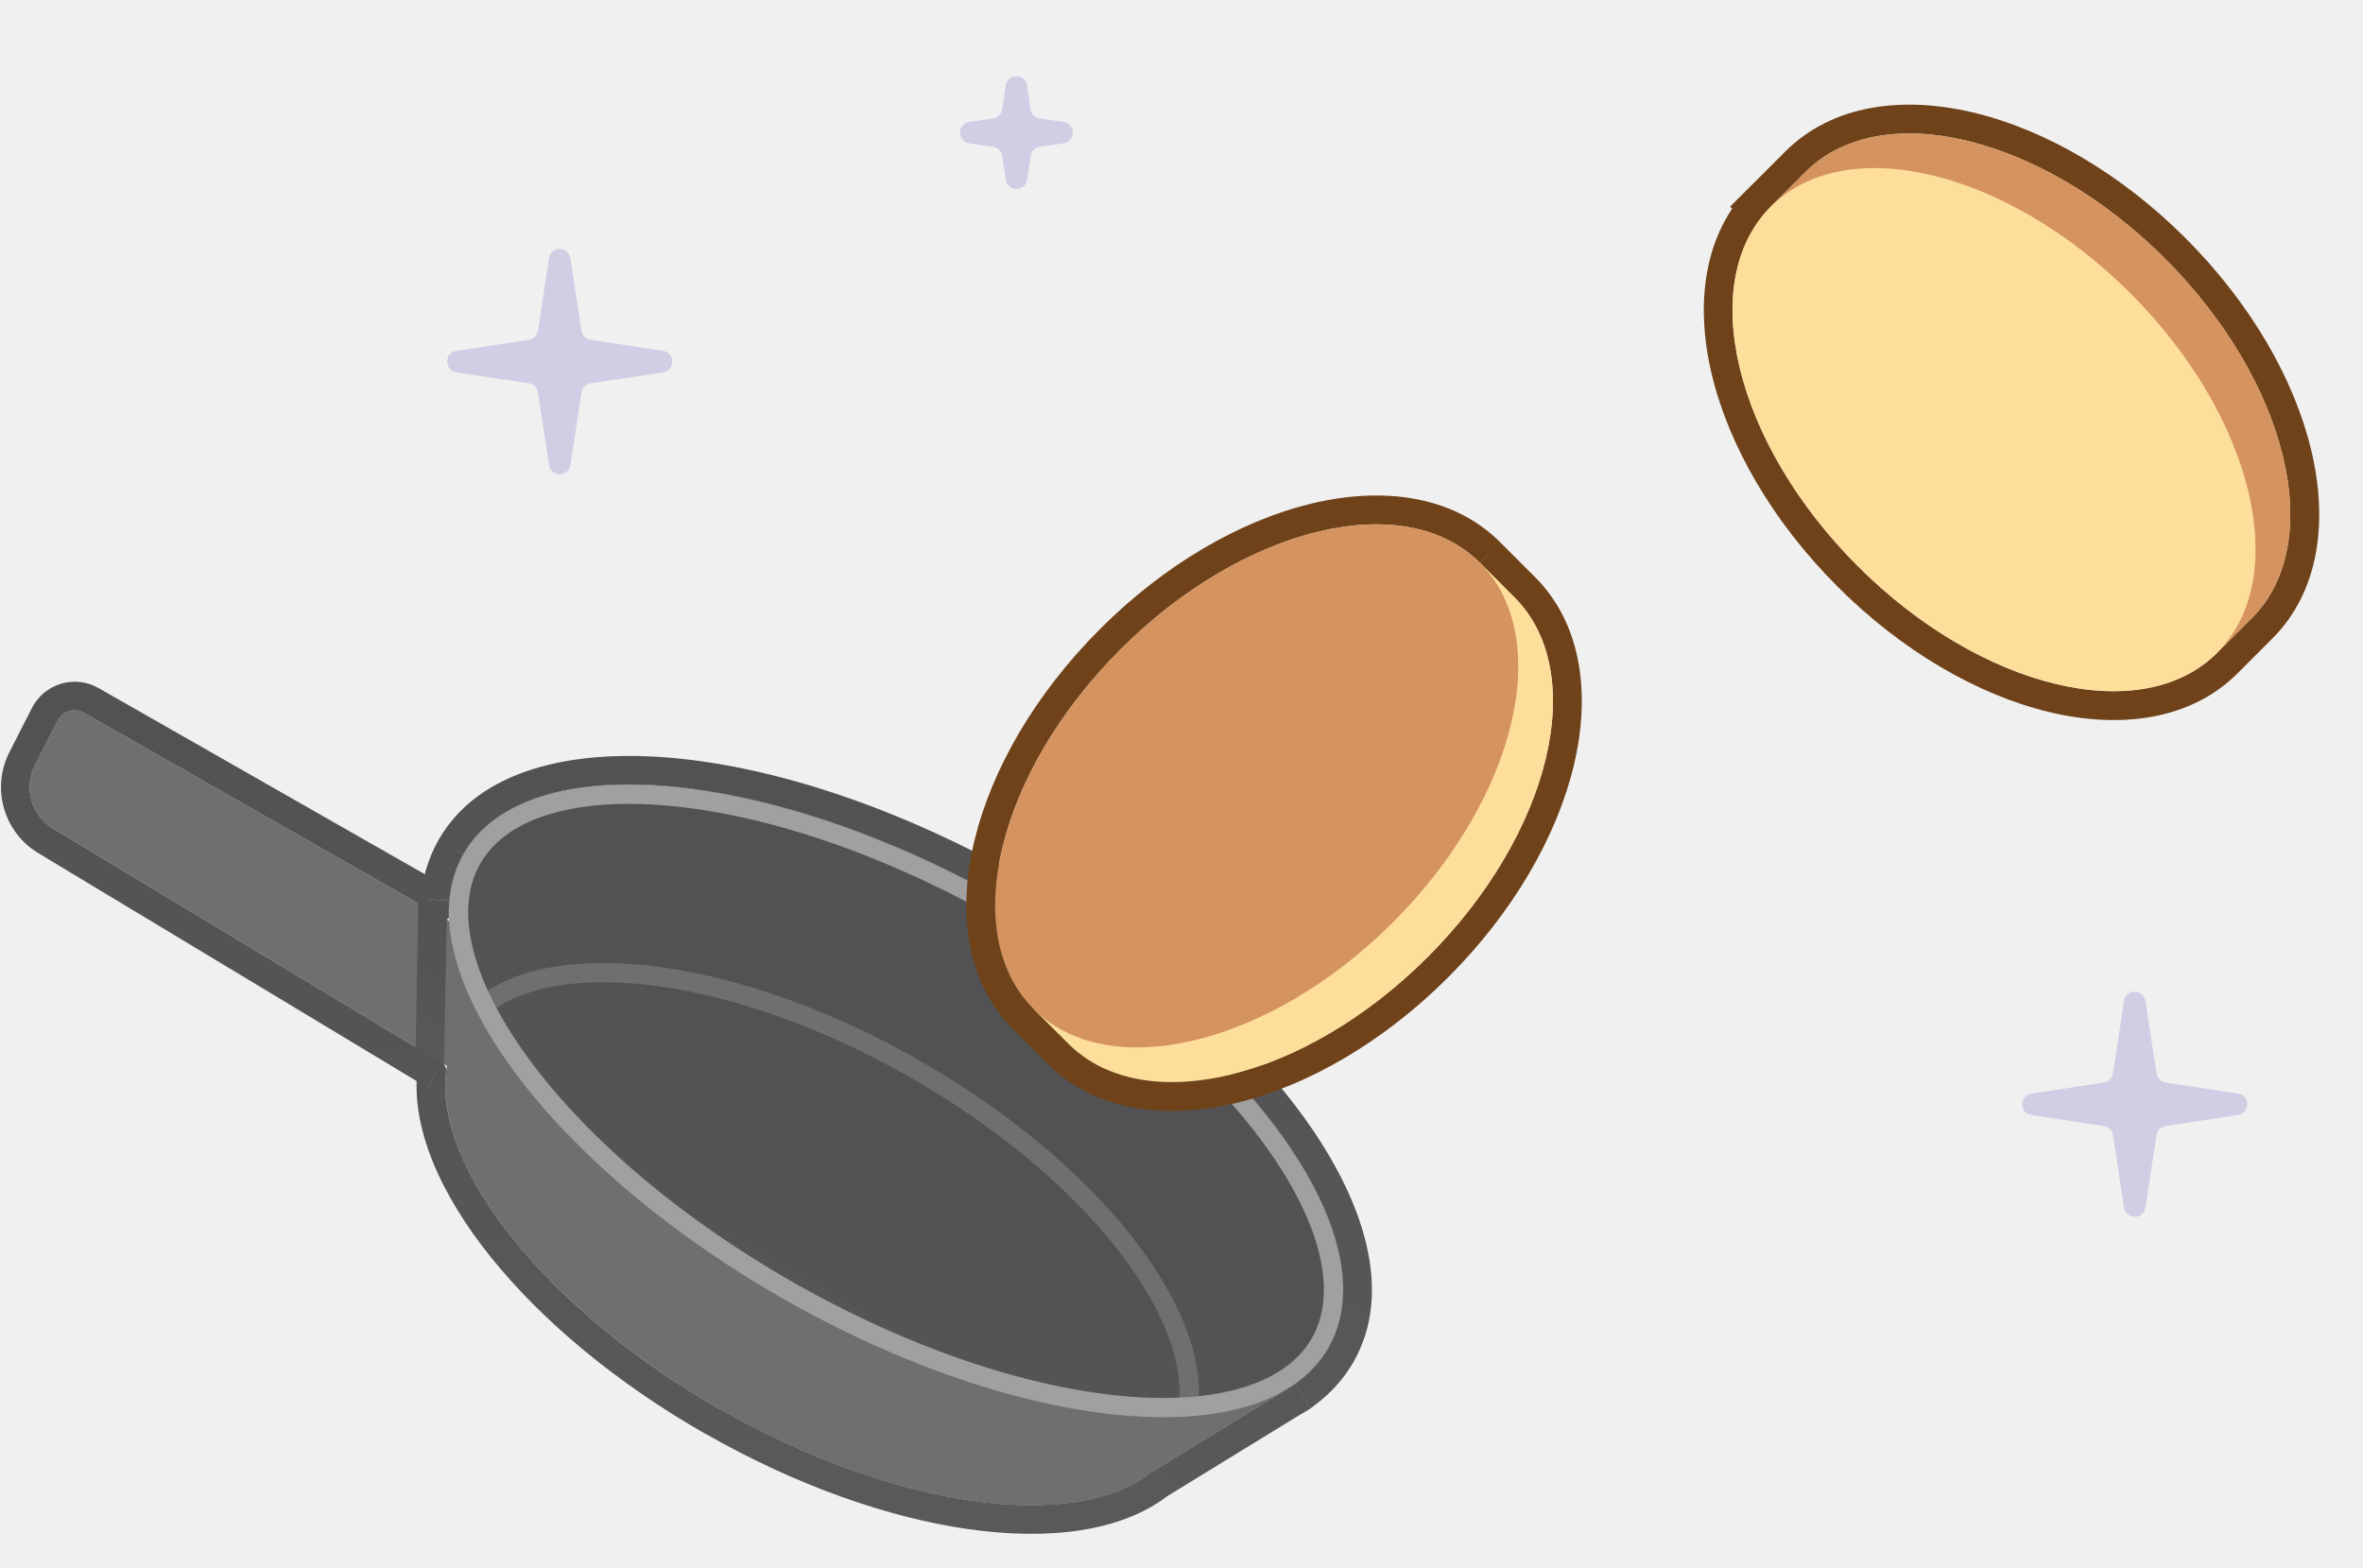
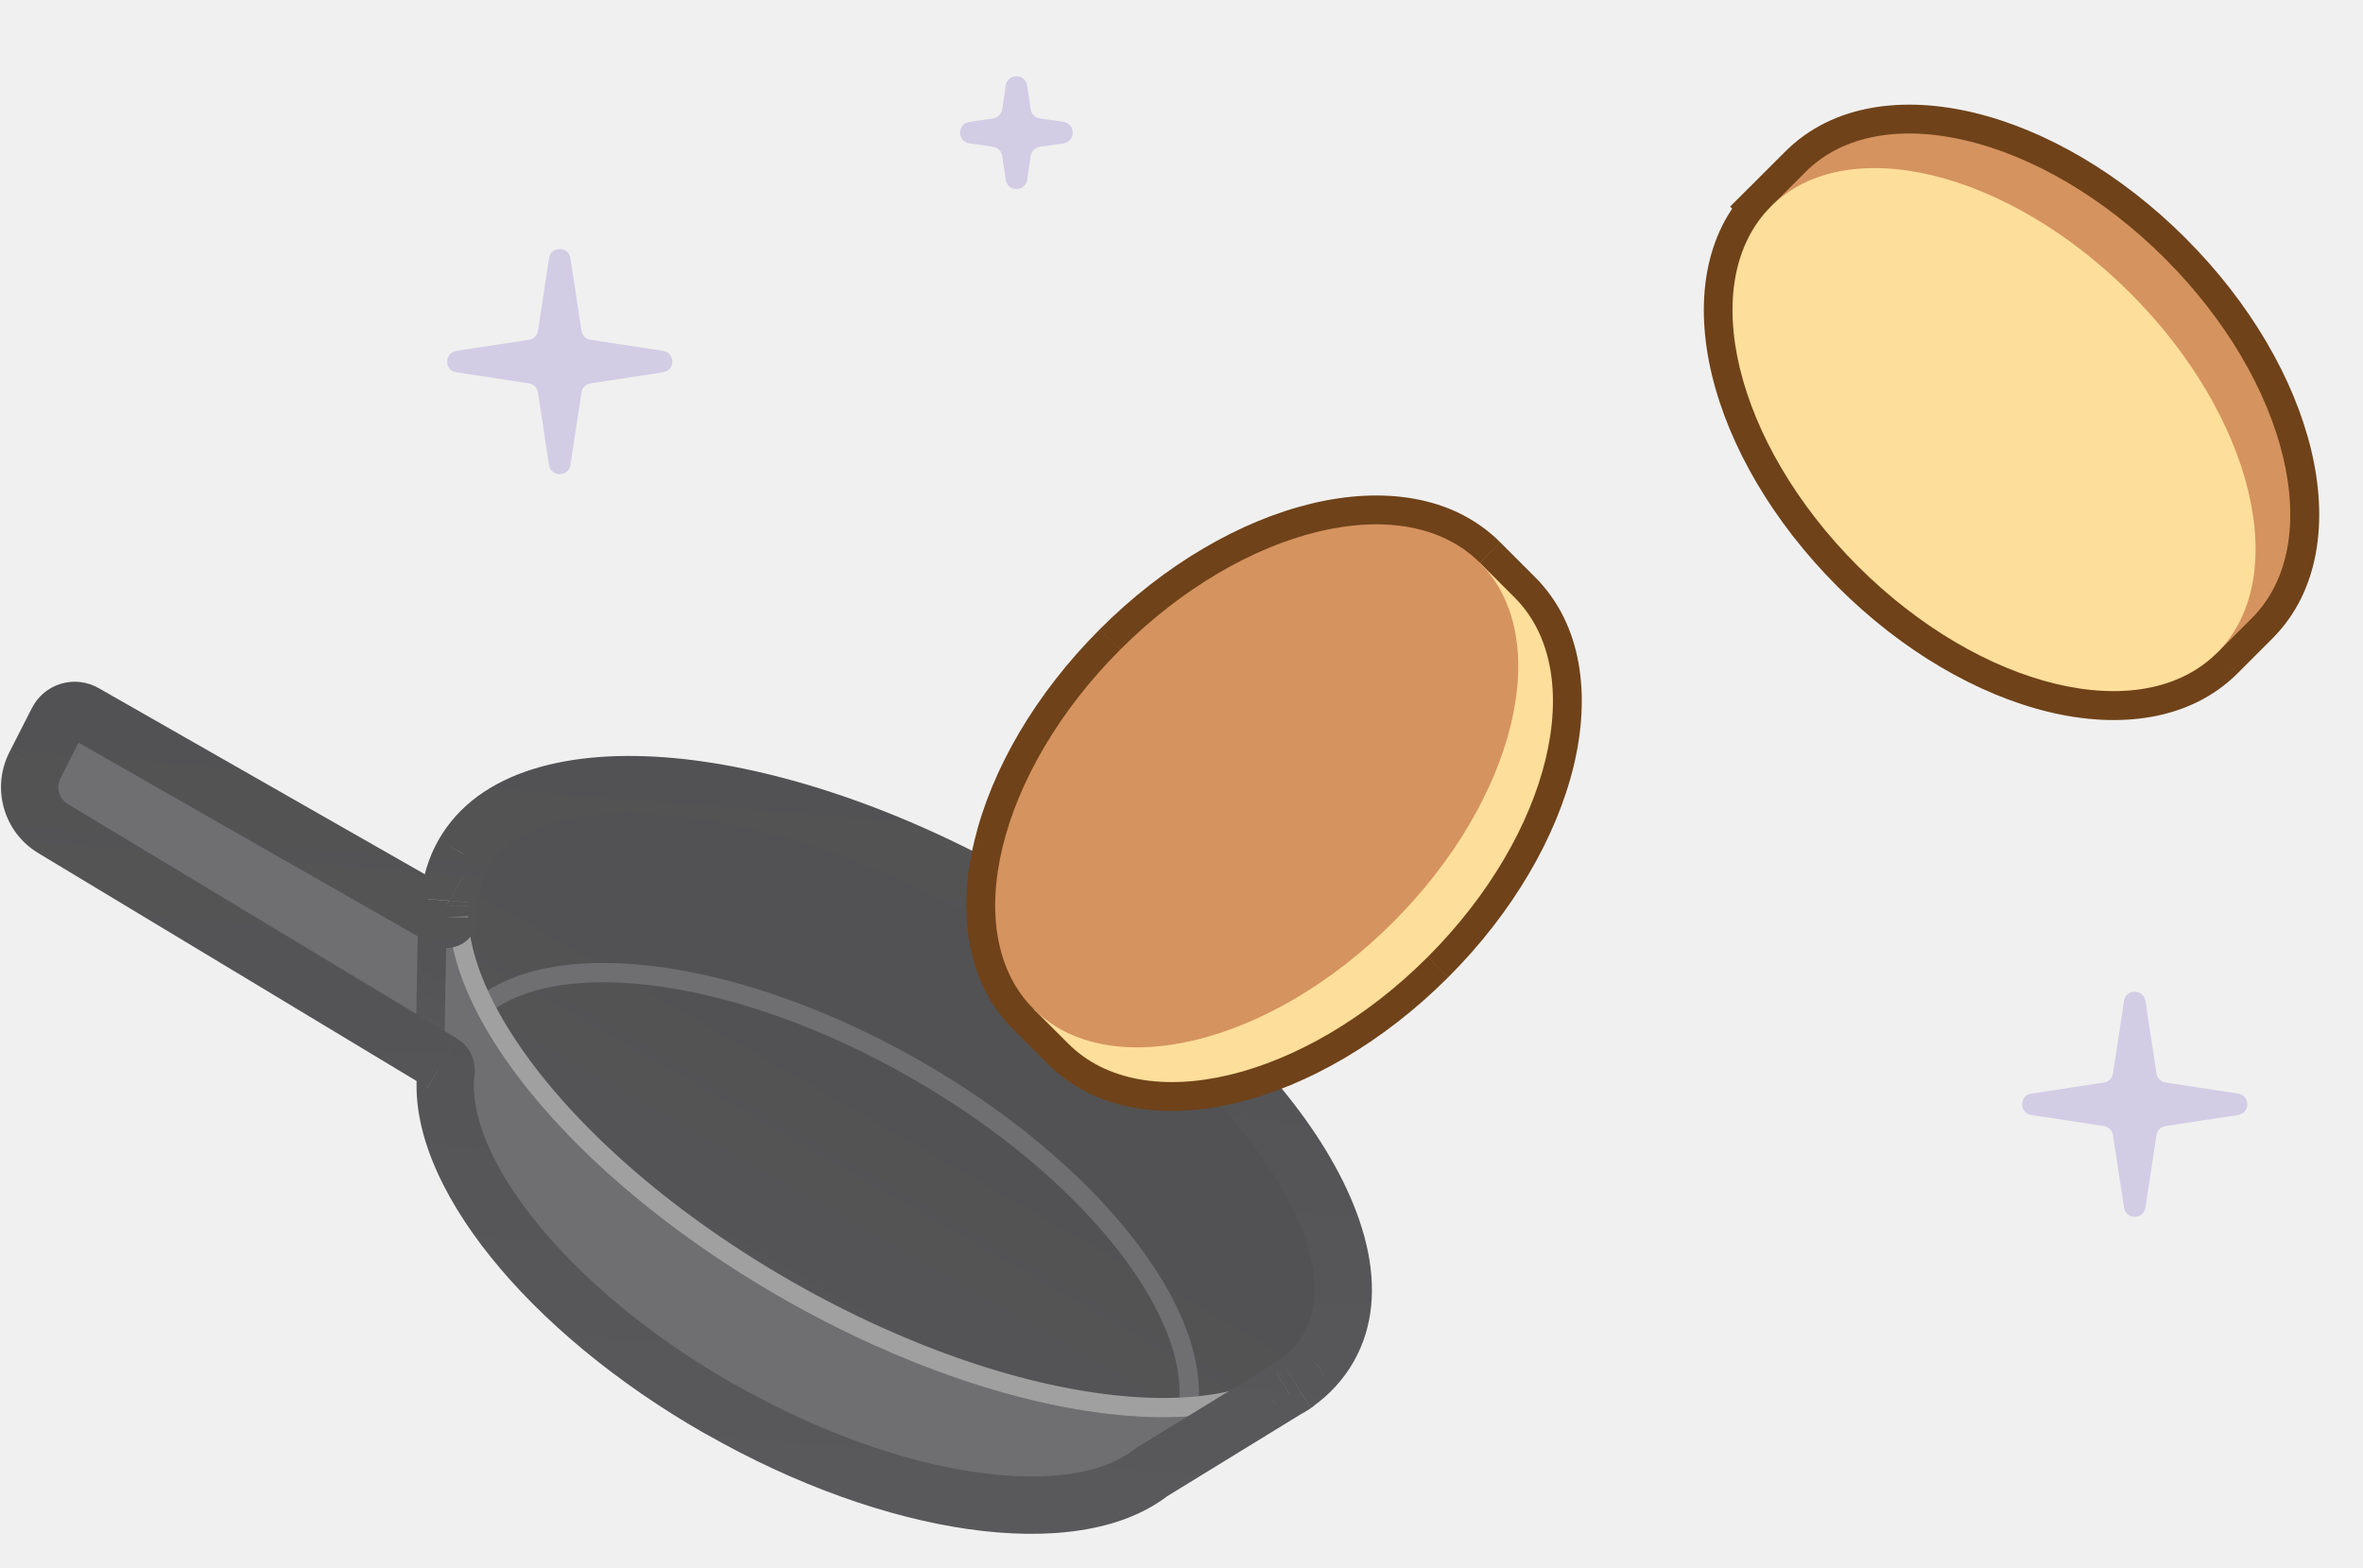
<svg xmlns="http://www.w3.org/2000/svg" width="202" height="134" fill="none">
  <g clip-path="url(#G)" opacity=".9">
    <g fill="#606063">
      <ellipse rx="35.329" ry="16.759" transform="matrix(-.868567 -.495572 -.495572 .868567 69.8631 105.917)" />
      <path d="M96.673 126.95l14.097-8.644-72.385-41.3-.102 16.63 58.4 33.315z" />
      <path d="M41.893 80.74L7.205 60.947a1.65 1.65 0 0 0-2.291.685l-1.93 3.79a4.13 4.13 0 0 0 1.549 5.41l35.888 21.623 1.472-11.72z" />
    </g>
    <ellipse fill="url(#D)" rx="42.576" ry="19.476" transform="matrix(-.868567 -.495572 -.495572 .868567 76.597 94.1158)" />
    <g stroke-width="1.652">
      <path stroke="#606063" d="M101.565 120.4c1.16-8.27-8.41-20.488-23.397-29.04s-30.375-10.574-36.905-5.366" />
      <path stroke="#979797" d="M40.335 73.426c-2.407 4.22-.95 10.422 3.96 17.25 4.862 6.763 12.928 13.857 23.06 19.64s20.344 9.115 28.64 9.86c8.375.752 14.457-1.15 16.864-5.368s.95-10.422-3.96-17.25c-4.862-6.763-12.928-13.857-23.06-19.64s-20.344-9.115-28.64-9.86c-8.375-.75-14.457 1.15-16.865 5.368z" />
    </g>
    <path stroke="url(#E)" stroke-width="2.449" d="M36.99 77.086l-.27 14.43" />
-     <mask id="A" width="125.963" height="76.447" x="-5.031" y="57.228" fill="#000" maskUnits="userSpaceOnUse">
+     <mask id="A" width="125.963" height="76.447" x="-5.031" y="57.228" fill="#fff" maskUnits="userSpaceOnUse">
      <path fill="#fff" d="M-5.03 57.228h125.963v76.447H-5.03z" />
      <path fill-rule="evenodd" d="M61.558 120.473c-14.89-8.496-24.432-20.608-23.42-28.876.035-.287-.093-.57-.34-.72L4.534 70.833a4.13 4.13 0 0 1-1.549-5.41l1.93-3.79a1.65 1.65 0 0 1 2.291-.685L38.08 78.563c.13.075.294-.02.295-.17-.01-.325-.01-.645.006-.96l.002-.412c.018-.004.025-.008.025-.014.12-1.44.517-2.78 1.208-4 5.33-9.343 26.208-7.47 46.632 4.183s32.658 28.673 27.328 38.015c-.69 1.21-1.643 2.233-2.82 3.07.007.018.007.026.001.03l-.543.333c-.025.016-.05.03-.077.047-.047.03-.095.06-.143.088l-11.61 7.12c-6.574 5.13-21.898 3.09-36.825-5.428z" />
    </mask>
    <path fill="url(#F)" d="M61.558 120.473l-1.214 2.127 1.214-2.127zM4.534 70.833L3.27 72.93l1.264-2.098zm-1.55-5.4l-2.183-1.11 2.183 1.11zm1.93-3.79l2.183 1.11-2.183-1.11zm2.29-.685L8.42 58.82l-1.214 2.127zm31.177 16.486l2.446.114.002-.05v-.05l-2.45-.015zm1.235-4.416L37.5 71.802l2.127 1.214zM86.25 77.2l1.214-2.127L86.25 77.2zm27.328 38.015l2.127 1.214-2.127-1.214zm-3.363 3.433l-1.28-2.088-.012.007-.01.007 1.303 2.074zm-.077.047l-1.286-2.083 1.286 2.083zm-.143.088l-1.258-2.102-.022.014 1.28 2.088zm-11.61 7.12l-1.28-2.088-.118.073-.11.084 1.506 1.93zm12.374-7.587l1.28 2.087-1.28-2.087zm-.001-.03l1.42 1.997-1.42-1.997zM38.384 77.02l-2.45-.015 2.45.015zm-.303 1.543l1.214-2.127-1.214 2.127zm.328-1.557l-2.44-.206 2.44.206zm-.27 14.59l-2.43-.298 2.43.298zm-.34-.72l1.264-2.098-1.264 2.098zm-2.1.422c-.627 5.12 2.002 10.88 6.268 16.185 4.342 5.4 10.7 10.74 18.368 15.116l2.427-4.254c-7.222-4.12-13.08-9.084-16.978-13.93-3.974-4.942-5.61-9.37-5.224-12.52l-4.862-.596zM3.27 72.93l33.265 20.043 2.528-4.195L5.798 68.736 3.27 72.93zm-2.468-8.62a6.58 6.58 0 0 0 2.468 8.619l2.528-4.195a1.68 1.68 0 0 1-.63-2.202L.802 64.312zm1.93-3.79l-1.93 3.79 4.365 2.222 1.93-3.79-4.365-2.222zM8.42 58.82a4.1 4.1 0 0 0-5.687 1.702l4.365 2.222c-.206.406-.7.556-1.105.33L8.42 58.82zm30.876 17.617L8.42 58.82 5.99 63.073 36.868 80.7l2.427-4.254zm-3.36.882a14.58 14.58 0 0 0-.007 1.155l4.895-.16a9.68 9.68 0 0 1 .005-.767l-4.893-.227zm0-.313l-.002.412 4.898.03.002-.412-4.898-.03zm1.555-5.203c-.882 1.546-1.372 3.234-1.52 4.998l4.88.41c.094-1.116.395-2.106.895-2.982L37.5 71.802zm49.972 3.27c-10.445-5.96-21.108-9.482-29.97-10.277-8.626-.774-16.572.996-20.002 7.007l4.254 2.427c1.9-3.33 7.06-5.296 15.3-4.556 8.015.72 18.003 3.96 27.98 9.653l2.427-4.254zm28.242 41.356c3.43-6.01.9-13.752-4.145-20.784-5.194-7.225-13.65-14.612-24.097-20.572l-2.427 4.254c9.978 5.693 17.85 12.643 22.547 19.176 4.835 6.727 5.768 12.167 3.868 15.5l4.254 2.427zm-3.53 3.853c1.443-1.026 2.647-2.308 3.53-3.853L111.45 114c-.5.875-1.2 1.638-2.112 2.287l2.837 3.993zm-.68.453l.543-.333-2.56-4.175-.543.333 2.56 4.175zm-2.583-4.16l-.06.038 2.573 4.167.093-.058-2.606-4.147zm2.34 4.3l.172-.105-2.573-4.167-.115.07 2.516 4.203zm-11.588 7.106l11.6-7.12-2.56-4.175-11.61 7.12 2.56 4.176zm-39.32-5.39c7.687 4.386 15.54 7.145 22.412 8.13 6.75.966 13.057.283 17.134-2.897l-3.013-3.862c-2.498 1.95-7.14 2.81-13.426 1.9-6.166-.883-13.438-3.403-20.68-7.534l-2.427 4.254zm49.2-2.174c-1.61-.92-1.648-3.23-.066-4.2l2.56 4.175a2.46 2.46 0 0 0-.066-4.229l-2.428 4.254zm-.205-4.138a2.46 2.46 0 0 0 .205 4.138l2.428-4.254c1.56.89 1.648 3.082.204 4.11l-2.837-3.993zM40.833 77.035c-.01 1.867-2.03 3.03-3.65 2.105l2.427-4.254a2.46 2.46 0 0 0-3.675 2.119l4.898.03zM36.868 80.7a2.65 2.65 0 0 0 3.957-2.282l-4.898-.03c.01-1.722 1.872-2.796 3.368-1.942L36.868 80.7zm.316-1.55a2.46 2.46 0 0 0 3.667-1.928l-4.88-.41c.15-1.765 2.082-2.805 3.642-1.915l-2.427 4.254zm3.387 12.755c.145-1.18-.378-2.435-1.508-3.116l-2.528 4.195a1.72 1.72 0 0 1-.826-1.675l4.862.596z" mask="url(#A)" />
-     <mask id="B" width="72.832" height="72.832" x="72.421" y="32.209" fill="#000" maskUnits="userSpaceOnUse">
+     <mask id="B" width="72.832" height="72.832" x="72.421" y="32.209" fill="#fff" maskUnits="userSpaceOnUse">
      <path fill="#fff" d="M72.42 32.208h72.832v72.832H72.42z" />
      <path fill-rule="evenodd" d="M88.356 86.256c-6.438-6.438-3.117-20.196 7.418-30.73s24.293-13.855 30.73-7.418l2.967 2.967c6.437 6.438 3.116 20.196-7.418 30.73S97.76 95.66 91.323 89.223l-2.967-2.967z" />
    </mask>
    <path fill="#612f01" d="M126.515 48.12l-1.744 1.744v-.003l1.746-1.74zm2.956 2.956l1.744-1.744-1.744 1.744zM90.1 84.512l.117.126.08.096.045.06.014.02-.014-.02-.045-.06-.08-.096-.117-.126L86.612 88l-.117-.126-.08-.096-.045-.06-.014-.02.014.02.045.06.08.096.117.126 3.488-3.488zm7.418-27.242c-5 5-8.2 10.684-9.42 15.736-1.23 5.1-.38 9.125 2.002 11.506L86.612 88c-4.056-4.056-4.763-10.13-3.31-16.15 1.465-6.07 5.192-12.532 10.727-18.067l3.488 3.488zm27.243-7.418c-2.382-2.38-6.407-3.233-11.507-2.002-5.05 1.22-10.736 4.42-15.736 9.42L94.03 53.78c5.535-5.535 11.997-9.262 18.067-10.727 6.022-1.454 12.095-.747 16.152 3.31l-3.488 3.488zm.01.01l3.48-3.497c.004.005.01.01.014.015l-3.493 3.482zm2.958 2.958l-2.956-2.956 3.488-3.488 2.956 2.956-3.488 3.488zM120.31 80.06c5-5 8.2-10.684 9.42-15.736 1.23-5.1.38-9.125-2.002-11.506l3.488-3.488c4.056 4.056 4.762 10.13 3.31 16.15-1.465 6.07-5.192 12.532-10.727 18.067l-3.488-3.488zM93.067 87.48c2.38 2.38 6.406 3.233 11.506 2.002 5.052-1.22 10.736-4.42 15.736-9.42l3.488 3.488c-5.535 5.535-11.996 9.26-18.067 10.727-6.022 1.454-12.095.747-16.15-3.31l3.488-3.488zM90.1 84.512l2.967 2.967-3.488 3.488L86.612 88l3.488-3.488z" mask="url(#B)" />
    <path fill="#fedc90" d="M91.323 89.223c6.438 6.438 20.197 3.117 30.73-7.418s13.855-24.293 7.417-30.73l-2.967-2.967-38.148 38.148 2.967 2.967z" />
    <path fill="#d1884f" d="M88.356 86.256c6.438 6.438 20.196 3.117 30.73-7.418s13.855-24.293 7.418-30.73-20.196-3.117-30.73 7.418-13.855 24.293-7.418 30.73z" />
-     <mask id="C" width="72.832" height="72.832" x="135.487" y="-1.088" fill="#000" maskUnits="userSpaceOnUse">
+     <mask id="C" width="72.832" height="72.832" x="135.487" y="-1.088" fill="#fff" maskUnits="userSpaceOnUse">
      <path fill="#fff" d="M135.487-1.088h72.832v72.832h-72.832z" />
      <path fill-rule="evenodd" d="M189.586 55.758l-.052.052c-6.438 6.438-20.196 3.117-30.73-7.418s-13.856-24.292-7.42-30.73h0l2.967-2.967c6.438-6.438 20.196-3.117 30.73 7.418s13.855 24.293 7.417 30.73l-2.914 2.915z" />
    </mask>
    <path fill="#612f01" d="M189.586 55.758l-1.757-1.73.007-.006.006-.006 1.744 1.744zm-38.2-38.095l1.744-1.744 1.744 1.744-1.744 1.744-1.744-1.744zm0 0l-1.744 1.744-1.744-1.744 1.744-1.744 1.744 1.744zm2.967-2.967l-1.744-1.744 1.744 1.744zM192.5 52.843l1.744 1.744-1.744-1.744zm-4.7 1.223l.04-.04 3.513 3.463-.064.065-3.488-3.488zm-27.243-7.418c5 5 10.685 8.2 15.737 9.42 5.1 1.23 9.125.38 11.506-2.002l3.488 3.488c-4.056 4.056-10.13 4.763-16.152 3.31-6.07-1.465-12.532-5.192-18.066-10.727l3.487-3.488zm-7.418-27.242c-2.38 2.382-3.232 6.406-2 11.506 1.22 5.052 4.42 10.736 9.42 15.736l-3.487 3.488c-5.535-5.535-9.262-11.996-10.727-18.066-1.454-6.022-.747-12.095 3.308-16.15l3.488 3.487zm0-3.488h0l-3.488 3.488 3.488-3.488zm2.967.52l-2.967 2.967-3.488-3.488 2.967-2.967 3.488 3.488zm27.243 7.418c-5-5-10.685-8.2-15.736-9.42-5.1-1.23-9.125-.38-11.507 2.002l-3.488-3.488c4.057-4.056 10.13-4.763 16.152-3.31 6.07 1.465 12.532 5.192 18.067 10.727l-3.488 3.488zm7.417 27.242c2.382-2.38 3.234-6.406 2.003-11.506-1.22-5.052-4.42-10.736-9.42-15.736l3.488-3.488c5.534 5.534 9.26 11.996 10.726 18.067 1.454 6.022.747 12.095-3.31 16.15l-3.488-3.488zm-2.914 2.915l2.914-2.915 3.488 3.488-2.914 2.915-3.488-3.488z" mask="url(#C)" />
    <path fill="#d1884f" d="M192.5 52.842c6.437-6.438 3.116-20.196-7.418-30.73s-24.293-13.855-30.73-7.418l-2.967 2.967 38.148 38.148 2.967-2.967z" />
    <path fill="#fedc90" d="M189.534 55.8c6.437-6.438 3.116-20.196-7.418-30.73s-24.293-13.855-30.73-7.418-3.117 20.196 7.417 30.73 24.293 13.855 30.73 7.418z" />
    <g fill="#aea0d6">
      <path d="M48.762 22.074c-.16-1.047-1.67-1.047-1.828 0l-.945 6.202c-.06.4-.375.714-.775.775l-6.202.945c-1.047.16-1.047 1.67 0 1.83l6.202.945c.4.06.714.375.775.775l.945 6.202c.16 1.047 1.67 1.047 1.828 0l.945-6.202c.06-.4.375-.714.775-.775l6.202-.945c1.047-.16 1.047-1.67 0-1.83l-6.202-.945c-.4-.06-.714-.375-.775-.775l-.945-6.202zM183.4 85.57c-.16-1.047-1.67-1.047-1.828 0l-.945 6.202c-.06.4-.375.714-.775.775l-6.202.945c-1.047.16-1.047 1.67 0 1.828l6.202.945c.4.06.714.375.775.775l.945 6.2c.16 1.048 1.67 1.048 1.828 0l.945-6.2c.06-.4.375-.714.775-.775l6.202-.945c1.048-.16 1.048-1.67 0-1.83l-6.202-.945c-.4-.06-.714-.375-.775-.775l-.945-6.202zM85.974 7.308c.16-1.047 1.67-1.047 1.83 0l.3 2.04c.06.4.375.714.775.775l2.04.3c1.047.16 1.047 1.67 0 1.83l-2.04.3c-.4.06-.714.375-.775.775l-.3 2.04c-.16 1.047-1.67 1.047-1.83 0l-.3-2.04c-.06-.4-.375-.714-.775-.775l-2.04-.3c-1.047-.16-1.047-1.67 0-1.83l2.04-.3c.4-.06.714-.375.775-.775l.3-2.04z" opacity=".5" />
    </g>
  </g>
  <defs>
    <linearGradient id="D" x1="42.576" x2="42.576" y1="0" y2="38.952" gradientUnits="userSpaceOnUse">
      <stop stop-color="#404042" />
      <stop offset="1" stop-color="#48484b" />
    </linearGradient>
    <linearGradient id="E" x1="40.016" x2="33.695" y1="78.836" y2="89.766" gradientUnits="userSpaceOnUse">
      <stop stop-color="#404042" />
      <stop offset="1" stop-color="#48484b" />
    </linearGradient>
    <linearGradient id="F" x1="60.591" x2="55.695" y1="65.065" y2="126.187" gradientUnits="userSpaceOnUse">
      <stop stop-color="#404042" />
      <stop offset="1" stop-color="#48484b" />
    </linearGradient>
    <clipPath id="G">
      <path fill="#fff" d="M0 0h202v133.654H0z" />
    </clipPath>
  </defs>
</svg>
